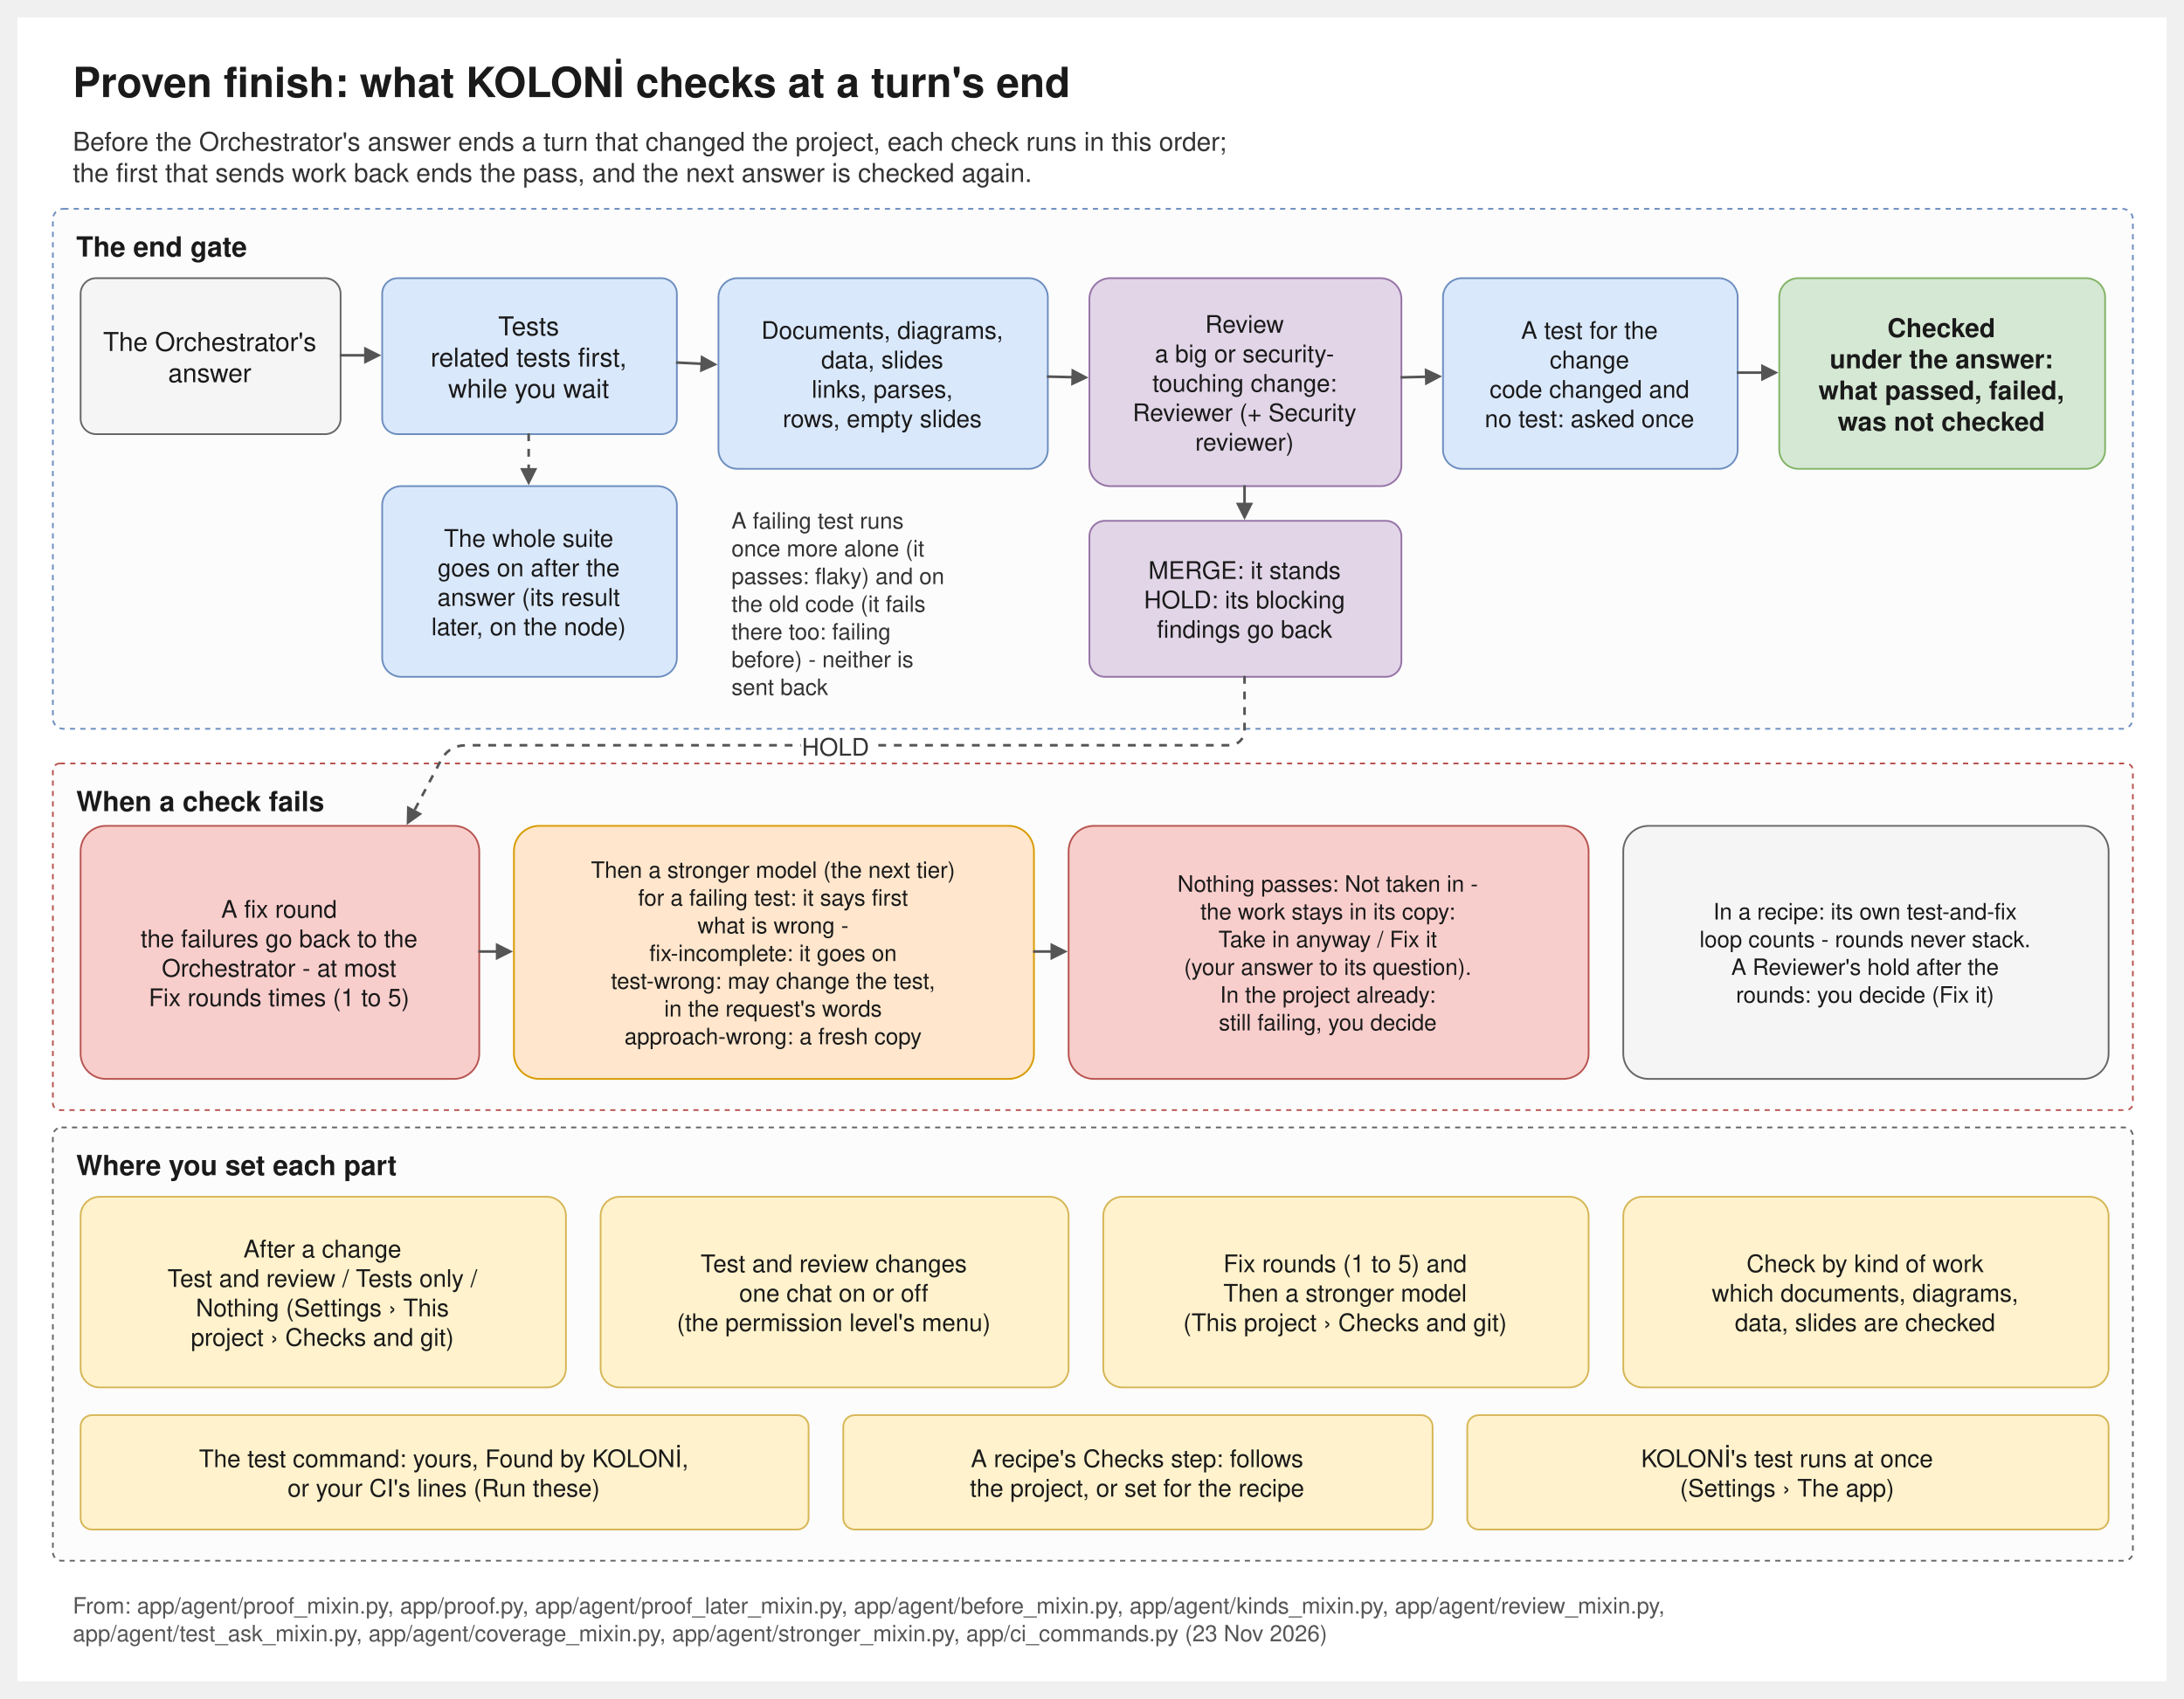
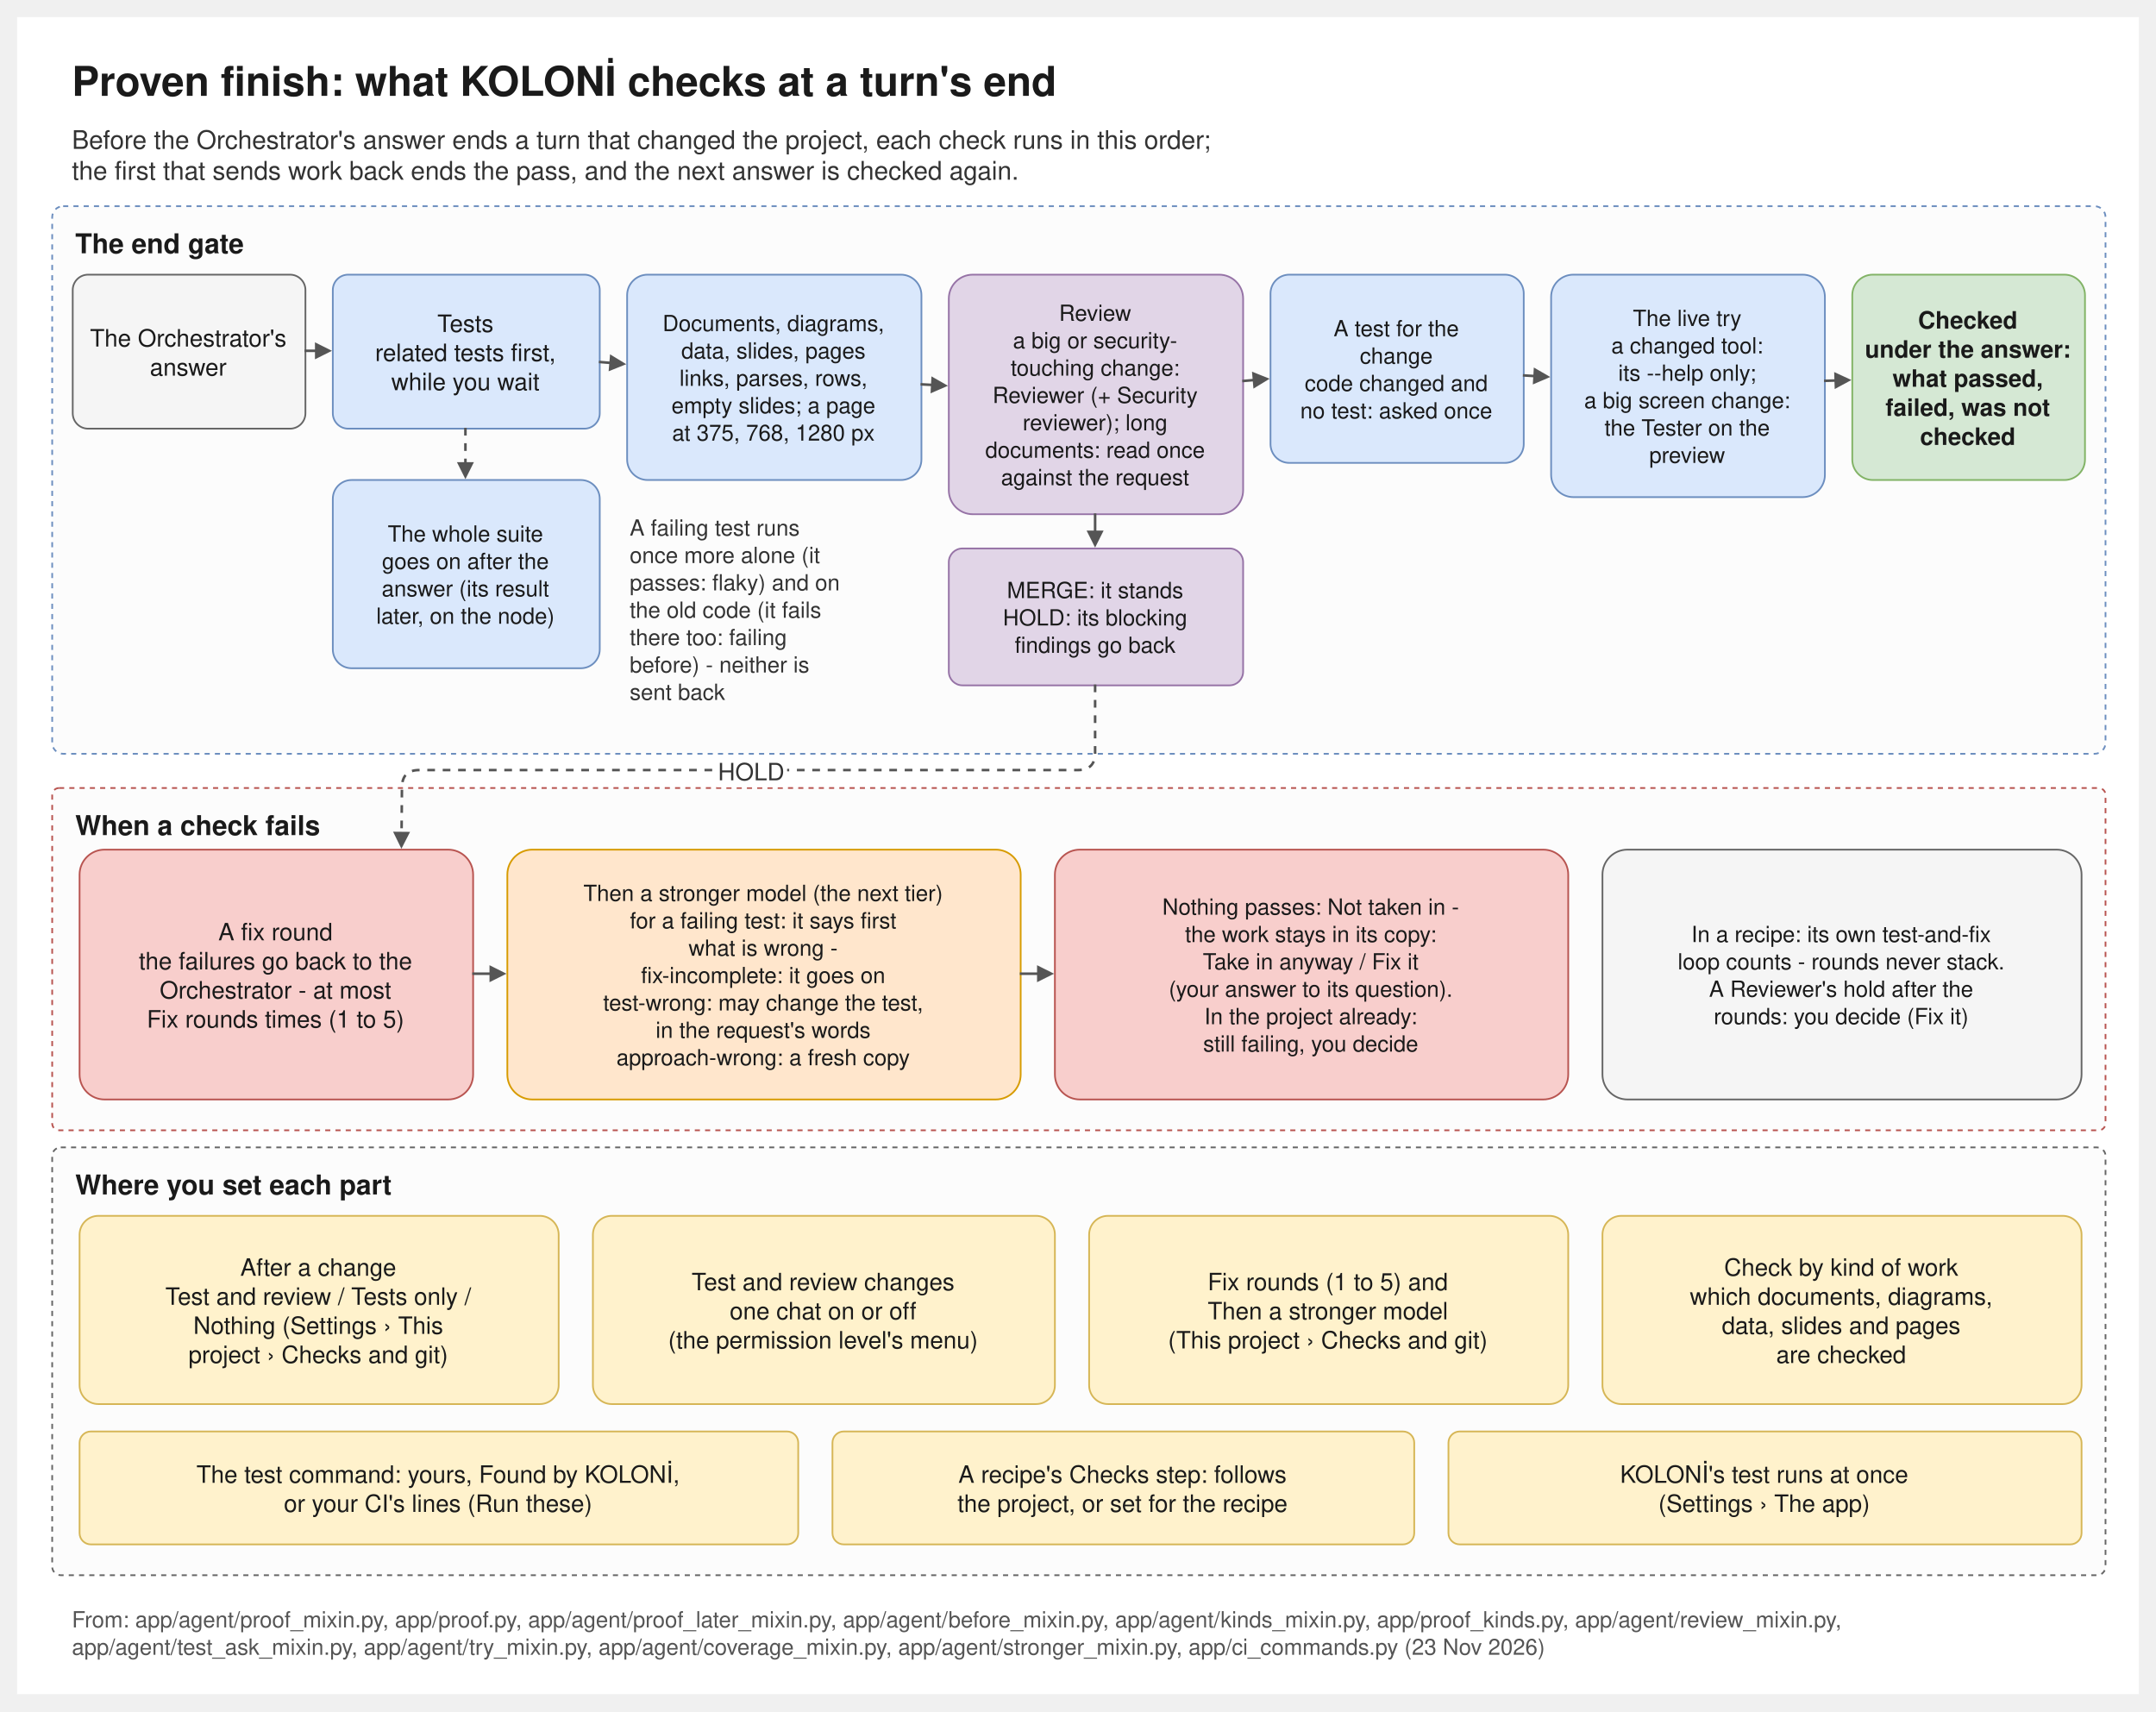
- <svg xmlns="http://www.w3.org/2000/svg" style="background: transparent; background-color: transparent;" version="1.1" width="1260px" height="980px" viewBox="0 0 1260 980">
+ <svg xmlns="http://www.w3.org/2000/svg" style="background: transparent; background-color: transparent;" version="1.1" width="1260px" height="1000px" viewBox="0 0 1260 1000">
  <defs />
  <g>
    <g data-cell-id="0">
      <g data-cell-id="1">
        <g data-cell-id="backdrop">
          <g>
-             <rect x="10" y="10" width="1240" height="960" fill="#ffffff" stroke="none" pointer-events="all" style="fill: light-dark(rgb(255, 255, 255), rgb(18, 18, 18));" />
+             <rect x="10" y="10" width="1240" height="980" fill="#ffffff" stroke="none" pointer-events="all" style="fill: light-dark(rgb(255, 255, 255), rgb(18, 18, 18));" />
          </g>
        </g>
        <g data-cell-id="title">
          <g>
            <rect x="40" y="26" width="1180" height="36" fill="none" stroke="none" pointer-events="all" />
          </g>
          <g>
            <g fill="#1a1a1a" font-family="Helvetica" font-weight="bold" text-anchor="start" font-size="24px" style="fill: light-dark(rgb(26, 26, 26), rgb(215, 215, 215));">
              <text x="42" y="56">Proven finish: what KOLONİ checks at a turn's end</text>
            </g>
          </g>
        </g>
        <g data-cell-id="lead">
          <g>
            <rect x="40" y="66" width="1180" height="44" fill="none" stroke="none" pointer-events="all" />
          </g>
          <g>
            <g fill="#333333" font-family="Helvetica" text-anchor="start" font-size="15px" style="fill: light-dark(rgb(51, 51, 51), rgb(193, 193, 193));">
              <text x="42" y="87">Before the Orchestrator's answer ends a turn that changed the project, each check runs in this order;</text>
              <text x="42" y="105">the first that sends work back ends the pass, and the next answer is checked again.</text>
            </g>
          </g>
        </g>
        <g data-cell-id="gate">
          <g transform="translate(0.5,0.5)">
-             <rect x="30" y="120" width="1200" height="300" rx="6" ry="6" fill="#fcfcfc" stroke="#6c8ebf" stroke-dasharray="3 3" pointer-events="all" style="fill: light-dark(rgb(252, 252, 252), rgb(20, 20, 20)); stroke: light-dark(rgb(108, 142, 191), rgb(92, 121, 163));" />
+             <rect x="30" y="120" width="1200" height="320" rx="6.4" ry="6.4" fill="#fcfcfc" stroke="#6c8ebf" stroke-dasharray="3 3" pointer-events="all" style="fill: light-dark(rgb(252, 252, 252), rgb(20, 20, 20)); stroke: light-dark(rgb(108, 142, 191), rgb(92, 121, 163));" />
          </g>
          <g>
            <g fill="#1a1a1a" font-family="Helvetica" font-weight="bold" text-anchor="start" font-size="16px" style="fill: light-dark(rgb(26, 26, 26), rgb(215, 215, 215));">
              <text x="44" y="148">The end gate</text>
            </g>
          </g>
        </g>
        <g data-cell-id="answer">
          <g transform="translate(0.5,0.5)">
-             <rect x="46" y="160" width="150" height="90" rx="9" ry="9" fill="#f5f5f5" stroke="#666666" pointer-events="all" style="fill: light-dark(rgb(245, 245, 245), rgb(26, 26, 26)); stroke: light-dark(rgb(102, 102, 102), rgb(149, 149, 149));" />
-           </g>
-           <g>
-             <g fill="#1a1a1a" font-family="Helvetica" text-anchor="middle" font-size="15px" style="fill: light-dark(rgb(26, 26, 26), rgb(215, 215, 215));">
-               <text x="121" y="202.5">The Orchestrator's</text>
-               <text x="121" y="220.5">answer</text>
+             <rect x="42" y="160" width="136" height="90" rx="9" ry="9" fill="#f5f5f5" stroke="#666666" pointer-events="all" style="fill: light-dark(rgb(245, 245, 245), rgb(26, 26, 26)); stroke: light-dark(rgb(102, 102, 102), rgb(149, 149, 149));" />
+           </g>
+           <g>
+             <g fill="#1a1a1a" font-family="Helvetica" text-anchor="middle" font-size="14px" style="fill: light-dark(rgb(26, 26, 26), rgb(215, 215, 215));">
+               <text x="110" y="202.5">The Orchestrator's</text>
+               <text x="110" y="219.5">answer</text>
            </g>
          </g>
        </g>
        <g data-cell-id="related">
          <g transform="translate(0.5,0.5)">
-             <rect x="220" y="160" width="170" height="90" rx="9" ry="9" fill="#dae8fc" stroke="#6c8ebf" pointer-events="all" style="fill: light-dark(rgb(218, 232, 252), rgb(29, 41, 59)); stroke: light-dark(rgb(108, 142, 191), rgb(92, 121, 163));" />
-           </g>
-           <g>
-             <g fill="#1a1a1a" font-family="Helvetica" text-anchor="middle" font-size="15px" style="fill: light-dark(rgb(26, 26, 26), rgb(215, 215, 215));">
-               <text x="305" y="193.5">Tests</text>
-               <text x="305" y="211.5">related tests first,</text>
-               <text x="305" y="229.5">while you wait</text>
+             <rect x="194" y="160" width="156" height="90" rx="9" ry="9" fill="#dae8fc" stroke="#6c8ebf" pointer-events="all" style="fill: light-dark(rgb(218, 232, 252), rgb(29, 41, 59)); stroke: light-dark(rgb(108, 142, 191), rgb(92, 121, 163));" />
+           </g>
+           <g>
+             <g fill="#1a1a1a" font-family="Helvetica" text-anchor="middle" font-size="14px" style="fill: light-dark(rgb(26, 26, 26), rgb(215, 215, 215));">
+               <text x="272" y="194">Tests</text>
+               <text x="272" y="211">related tests first,</text>
+               <text x="272" y="228">while you wait</text>
            </g>
          </g>
        </g>
        <g data-cell-id="suite">
          <g transform="translate(0.5,0.5)">
-             <rect x="220" y="280" width="170" height="110" rx="11" ry="11" fill="#dae8fc" stroke="#6c8ebf" pointer-events="all" style="fill: light-dark(rgb(218, 232, 252), rgb(29, 41, 59)); stroke: light-dark(rgb(108, 142, 191), rgb(92, 121, 163));" />
-           </g>
-           <g>
-             <g fill="#1a1a1a" font-family="Helvetica" text-anchor="middle" font-size="14px" style="fill: light-dark(rgb(26, 26, 26), rgb(215, 215, 215));">
-               <text x="305" y="315.5">The whole suite</text>
-               <text x="305" y="332.5">goes on after the</text>
-               <text x="305" y="349.5">answer (its result</text>
-               <text x="305" y="366.5">later, on the node)</text>
+             <rect x="194" y="280" width="156" height="110" rx="11" ry="11" fill="#dae8fc" stroke="#6c8ebf" pointer-events="all" style="fill: light-dark(rgb(218, 232, 252), rgb(29, 41, 59)); stroke: light-dark(rgb(108, 142, 191), rgb(92, 121, 163));" />
+           </g>
+           <g>
+             <g fill="#1a1a1a" font-family="Helvetica" text-anchor="middle" font-size="13px" style="fill: light-dark(rgb(26, 26, 26), rgb(215, 215, 215));">
+               <text x="272" y="316.5">The whole suite</text>
+               <text x="272" y="332.5">goes on after the</text>
+               <text x="272" y="348.5">answer (its result</text>
+               <text x="272" y="364.5">later, on the node)</text>
            </g>
          </g>
        </g>
        <g data-cell-id="kinds">
          <g transform="translate(0.5,0.5)">
-             <rect x="414" y="160" width="190" height="110" rx="11" ry="11" fill="#dae8fc" stroke="#6c8ebf" pointer-events="all" style="fill: light-dark(rgb(218, 232, 252), rgb(29, 41, 59)); stroke: light-dark(rgb(108, 142, 191), rgb(92, 121, 163));" />
-           </g>
-           <g>
-             <g fill="#1a1a1a" font-family="Helvetica" text-anchor="middle" font-size="14px" style="fill: light-dark(rgb(26, 26, 26), rgb(215, 215, 215));">
-               <text x="509" y="195.5">Documents, diagrams,</text>
-               <text x="509" y="212.5">data, slides</text>
-               <text x="509" y="229.5">links, parses,</text>
-               <text x="509" y="246.5">rows, empty slides</text>
+             <rect x="366" y="160" width="172" height="120" rx="12" ry="12" fill="#dae8fc" stroke="#6c8ebf" pointer-events="all" style="fill: light-dark(rgb(218, 232, 252), rgb(29, 41, 59)); stroke: light-dark(rgb(108, 142, 191), rgb(92, 121, 163));" />
+           </g>
+           <g>
+             <g fill="#1a1a1a" font-family="Helvetica" text-anchor="middle" font-size="13px" style="fill: light-dark(rgb(26, 26, 26), rgb(215, 215, 215));">
+               <text x="452" y="193.5">Documents, diagrams,</text>
+               <text x="452" y="209.5">data, slides, pages</text>
+               <text x="452" y="225.5">links, parses, rows,</text>
+               <text x="452" y="241.5">empty slides; a page</text>
+               <text x="452" y="257.5">at 375, 768, 1280 px</text>
            </g>
          </g>
        </g>
        <g data-cell-id="review">
          <g transform="translate(0.5,0.5)">
-             <rect x="628" y="160" width="180" height="120" rx="12" ry="12" fill="#e1d5e7" stroke="#9673a6" pointer-events="all" style="fill: light-dark(rgb(225, 213, 231), rgb(57, 47, 63)); stroke: light-dark(rgb(150, 115, 166), rgb(149, 119, 163));" />
-           </g>
-           <g>
-             <g fill="#1a1a1a" font-family="Helvetica" text-anchor="middle" font-size="14px" style="fill: light-dark(rgb(26, 26, 26), rgb(215, 215, 215));">
-               <text x="718" y="192">Review</text>
-               <text x="718" y="209">a big or security-</text>
-               <text x="718" y="226">touching change:</text>
-               <text x="718" y="243">Reviewer (+ Security</text>
-               <text x="718" y="260">reviewer)</text>
+             <rect x="554" y="160" width="172" height="140" rx="14" ry="14" fill="#e1d5e7" stroke="#9673a6" pointer-events="all" style="fill: light-dark(rgb(225, 213, 231), rgb(57, 47, 63)); stroke: light-dark(rgb(150, 115, 166), rgb(149, 119, 163));" />
+           </g>
+           <g>
+             <g fill="#1a1a1a" font-family="Helvetica" text-anchor="middle" font-size="13px" style="fill: light-dark(rgb(26, 26, 26), rgb(215, 215, 215));">
+               <text x="640" y="187.5">Review</text>
+               <text x="640" y="203.5">a big or security-</text>
+               <text x="640" y="219.5">touching change:</text>
+               <text x="640" y="235.5">Reviewer (+ Security</text>
+               <text x="640" y="251.5">reviewer); long</text>
+               <text x="640" y="267.5">documents: read once</text>
+               <text x="640" y="283.5">against the request</text>
            </g>
          </g>
        </g>
        <g data-cell-id="verdict">
          <g transform="translate(0.5,0.5)">
-             <rect x="628" y="300" width="180" height="90" rx="9" ry="9" fill="#e1d5e7" stroke="#9673a6" pointer-events="all" style="fill: light-dark(rgb(225, 213, 231), rgb(57, 47, 63)); stroke: light-dark(rgb(150, 115, 166), rgb(149, 119, 163));" />
-           </g>
-           <g>
-             <g fill="#1a1a1a" font-family="Helvetica" text-anchor="middle" font-size="14px" style="fill: light-dark(rgb(26, 26, 26), rgb(215, 215, 215));">
-               <text x="718" y="334">MERGE: it stands</text>
-               <text x="718" y="351">HOLD: its blocking</text>
-               <text x="718" y="368">findings go back</text>
+             <rect x="554" y="320" width="172" height="80" rx="8" ry="8" fill="#e1d5e7" stroke="#9673a6" pointer-events="all" style="fill: light-dark(rgb(225, 213, 231), rgb(57, 47, 63)); stroke: light-dark(rgb(150, 115, 166), rgb(149, 119, 163));" />
+           </g>
+           <g>
+             <g fill="#1a1a1a" font-family="Helvetica" text-anchor="middle" font-size="13px" style="fill: light-dark(rgb(26, 26, 26), rgb(215, 215, 215));">
+               <text x="640" y="349.5">MERGE: it stands</text>
+               <text x="640" y="365.5">HOLD: its blocking</text>
+               <text x="640" y="381.5">findings go back</text>
            </g>
          </g>
        </g>
        <g data-cell-id="ask">
          <g transform="translate(0.5,0.5)">
-             <rect x="832" y="160" width="170" height="110" rx="11" ry="11" fill="#dae8fc" stroke="#6c8ebf" pointer-events="all" style="fill: light-dark(rgb(218, 232, 252), rgb(29, 41, 59)); stroke: light-dark(rgb(108, 142, 191), rgb(92, 121, 163));" />
-           </g>
-           <g>
-             <g fill="#1a1a1a" font-family="Helvetica" text-anchor="middle" font-size="14px" style="fill: light-dark(rgb(26, 26, 26), rgb(215, 215, 215));">
-               <text x="917" y="195.5">A test for the</text>
-               <text x="917" y="212.5">change</text>
-               <text x="917" y="229.5">code changed and</text>
-               <text x="917" y="246.5">no test: asked once</text>
+             <rect x="742" y="160" width="148" height="110" rx="11" ry="11" fill="#dae8fc" stroke="#6c8ebf" pointer-events="all" style="fill: light-dark(rgb(218, 232, 252), rgb(29, 41, 59)); stroke: light-dark(rgb(108, 142, 191), rgb(92, 121, 163));" />
+           </g>
+           <g>
+             <g fill="#1a1a1a" font-family="Helvetica" text-anchor="middle" font-size="13px" style="fill: light-dark(rgb(26, 26, 26), rgb(215, 215, 215));">
+               <text x="816" y="196.5">A test for the</text>
+               <text x="816" y="212.5">change</text>
+               <text x="816" y="228.5">code changed and</text>
+               <text x="816" y="244.5">no test: asked once</text>
+             </g>
+           </g>
+         </g>
+         <g data-cell-id="try">
+           <g transform="translate(0.5,0.5)">
+             <rect x="906" y="160" width="160" height="130" rx="13" ry="13" fill="#dae8fc" stroke="#6c8ebf" pointer-events="all" style="fill: light-dark(rgb(218, 232, 252), rgb(29, 41, 59)); stroke: light-dark(rgb(108, 142, 191), rgb(92, 121, 163));" />
+           </g>
+           <g>
+             <g fill="#1a1a1a" font-family="Helvetica" text-anchor="middle" font-size="13px" style="fill: light-dark(rgb(26, 26, 26), rgb(215, 215, 215));">
+               <text x="986" y="190.5">The live try</text>
+               <text x="986" y="206.5">a changed tool:</text>
+               <text x="986" y="222.5">its --help only;</text>
+               <text x="986" y="238.5">a big screen change:</text>
+               <text x="986" y="254.5">the Tester on the</text>
+               <text x="986" y="270.5">preview</text>
            </g>
          </g>
        </g>
        <g data-cell-id="checked">
          <g transform="translate(0.5,0.5)">
-             <rect x="1026" y="160" width="188" height="110" rx="11" ry="11" fill="#d5e8d4" stroke="#82b366" pointer-events="all" style="fill: light-dark(rgb(213, 232, 212), rgb(31, 47, 30)); stroke: light-dark(rgb(130, 179, 102), rgb(68, 110, 44));" />
-           </g>
-           <g>
-             <g fill="#1a1a1a" font-family="Helvetica" font-weight="bold" text-anchor="middle" font-size="15px" style="fill: light-dark(rgb(26, 26, 26), rgb(215, 215, 215));">
-               <text x="1120" y="194.5">Checked</text>
-               <text x="1120" y="212.5">under the answer:</text>
-               <text x="1120" y="230.5">what passed, failed,</text>
-               <text x="1120" y="248.5">was not checked</text>
+             <rect x="1082" y="160" width="136" height="120" rx="12" ry="12" fill="#d5e8d4" stroke="#82b366" pointer-events="all" style="fill: light-dark(rgb(213, 232, 212), rgb(31, 47, 30)); stroke: light-dark(rgb(130, 179, 102), rgb(68, 110, 44));" />
+           </g>
+           <g>
+             <g fill="#1a1a1a" font-family="Helvetica" font-weight="bold" text-anchor="middle" font-size="14px" style="fill: light-dark(rgb(26, 26, 26), rgb(215, 215, 215));">
+               <text x="1150" y="192">Checked</text>
+               <text x="1150" y="209">under the answer:</text>
+               <text x="1150" y="226">what passed,</text>
+               <text x="1150" y="243">failed, was not</text>
+               <text x="1150" y="260">checked</text>
            </g>
          </g>
        </g>
        <g data-cell-id="e1">
          <g>
-             <path d="M 196 205 L 210.82 205" fill="none" stroke="#555555" stroke-width="1.5" stroke-miterlimit="10" pointer-events="stroke" style="stroke: light-dark(rgb(85, 85, 85), rgb(164, 164, 164));" />
-             <path d="M 218.32 205 L 210.82 208.75 L 210.82 201.25 Z" fill="#555555" stroke="#555555" stroke-width="1.5" stroke-miterlimit="10" pointer-events="all" style="fill: light-dark(rgb(85, 85, 85), rgb(164, 164, 164)); stroke: light-dark(rgb(85, 85, 85), rgb(164, 164, 164));" />
+             <path d="M 178 205 L 184.82 205" fill="none" stroke="#555555" stroke-width="1.5" stroke-miterlimit="10" pointer-events="stroke" style="stroke: light-dark(rgb(85, 85, 85), rgb(164, 164, 164));" />
+             <path d="M 192.32 205 L 184.82 208.75 L 184.82 201.25 Z" fill="#555555" stroke="#555555" stroke-width="1.5" stroke-miterlimit="10" pointer-events="all" style="fill: light-dark(rgb(85, 85, 85), rgb(164, 164, 164)); stroke: light-dark(rgb(85, 85, 85), rgb(164, 164, 164));" />
          </g>
        </g>
        <g data-cell-id="e2">
          <g>
-             <path d="M 305 250 L 305 270.82" fill="none" stroke="#555555" stroke-width="1.5" stroke-miterlimit="10" stroke-dasharray="4.5 4.5" pointer-events="stroke" style="stroke: light-dark(rgb(85, 85, 85), rgb(164, 164, 164));" />
-             <path d="M 305 278.32 L 301.25 270.82 L 308.75 270.82 Z" fill="#555555" stroke="#555555" stroke-width="1.5" stroke-miterlimit="10" pointer-events="all" style="fill: light-dark(rgb(85, 85, 85), rgb(164, 164, 164)); stroke: light-dark(rgb(85, 85, 85), rgb(164, 164, 164));" />
+             <path d="M 272 250 L 272 270.82" fill="none" stroke="#555555" stroke-width="1.5" stroke-miterlimit="10" stroke-dasharray="4.5 4.5" pointer-events="stroke" style="stroke: light-dark(rgb(85, 85, 85), rgb(164, 164, 164));" />
+             <path d="M 272 278.32 L 268.25 270.82 L 275.75 270.82 Z" fill="#555555" stroke="#555555" stroke-width="1.5" stroke-miterlimit="10" pointer-events="all" style="fill: light-dark(rgb(85, 85, 85), rgb(164, 164, 164)); stroke: light-dark(rgb(85, 85, 85), rgb(164, 164, 164));" />
          </g>
        </g>
        <g data-cell-id="e3">
          <g>
-             <path d="M 390 209.17 L 404.83 209.89" fill="none" stroke="#555555" stroke-width="1.5" stroke-miterlimit="10" pointer-events="stroke" style="stroke: light-dark(rgb(85, 85, 85), rgb(164, 164, 164));" />
-             <path d="M 412.33 210.26 L 404.65 213.64 L 405.02 206.15 Z" fill="#555555" stroke="#555555" stroke-width="1.5" stroke-miterlimit="10" pointer-events="all" style="fill: light-dark(rgb(85, 85, 85), rgb(164, 164, 164)); stroke: light-dark(rgb(85, 85, 85), rgb(164, 164, 164));" />
+             <path d="M 350 211.5 L 356.85 212.07" fill="none" stroke="#555555" stroke-width="1.5" stroke-miterlimit="10" pointer-events="stroke" style="stroke: light-dark(rgb(85, 85, 85), rgb(164, 164, 164));" />
+             <path d="M 364.33 212.69 L 356.54 215.81 L 357.17 208.33 Z" fill="#555555" stroke="#555555" stroke-width="1.5" stroke-miterlimit="10" pointer-events="all" style="fill: light-dark(rgb(85, 85, 85), rgb(164, 164, 164)); stroke: light-dark(rgb(85, 85, 85), rgb(164, 164, 164));" />
          </g>
        </g>
        <g data-cell-id="e4">
          <g>
-             <path d="M 604 217.27 L 618.83 217.63" fill="none" stroke="#555555" stroke-width="1.5" stroke-miterlimit="10" pointer-events="stroke" style="stroke: light-dark(rgb(85, 85, 85), rgb(164, 164, 164));" />
-             <path d="M 626.32 217.81 L 618.74 221.38 L 618.92 213.88 Z" fill="#555555" stroke="#555555" stroke-width="1.5" stroke-miterlimit="10" pointer-events="all" style="fill: light-dark(rgb(85, 85, 85), rgb(164, 164, 164)); stroke: light-dark(rgb(85, 85, 85), rgb(164, 164, 164));" />
+             <path d="M 538 224.57 L 544.84 224.94" fill="none" stroke="#555555" stroke-width="1.5" stroke-miterlimit="10" pointer-events="stroke" style="stroke: light-dark(rgb(85, 85, 85), rgb(164, 164, 164));" />
+             <path d="M 552.33 225.34 L 544.64 228.68 L 545.04 221.19 Z" fill="#555555" stroke="#555555" stroke-width="1.5" stroke-miterlimit="10" pointer-events="all" style="fill: light-dark(rgb(85, 85, 85), rgb(164, 164, 164)); stroke: light-dark(rgb(85, 85, 85), rgb(164, 164, 164));" />
          </g>
        </g>
        <g data-cell-id="e5">
          <g>
-             <path d="M 718 280 L 718 290.82" fill="none" stroke="#555555" stroke-width="1.5" stroke-miterlimit="10" pointer-events="stroke" style="stroke: light-dark(rgb(85, 85, 85), rgb(164, 164, 164));" />
-             <path d="M 718 298.32 L 714.25 290.82 L 721.75 290.82 Z" fill="#555555" stroke="#555555" stroke-width="1.5" stroke-miterlimit="10" pointer-events="all" style="fill: light-dark(rgb(85, 85, 85), rgb(164, 164, 164)); stroke: light-dark(rgb(85, 85, 85), rgb(164, 164, 164));" />
+             <path d="M 640 300 L 640 310.82" fill="none" stroke="#555555" stroke-width="1.5" stroke-miterlimit="10" pointer-events="stroke" style="stroke: light-dark(rgb(85, 85, 85), rgb(164, 164, 164));" />
+             <path d="M 640 318.32 L 636.25 310.82 L 643.75 310.82 Z" fill="#555555" stroke="#555555" stroke-width="1.5" stroke-miterlimit="10" pointer-events="all" style="fill: light-dark(rgb(85, 85, 85), rgb(164, 164, 164)); stroke: light-dark(rgb(85, 85, 85), rgb(164, 164, 164));" />
          </g>
        </g>
        <g data-cell-id="e6">
          <g>
-             <path d="M 808 217.74 L 822.83 217.37" fill="none" stroke="#555555" stroke-width="1.5" stroke-miterlimit="10" pointer-events="stroke" style="stroke: light-dark(rgb(85, 85, 85), rgb(164, 164, 164));" />
-             <path d="M 830.32 217.18 L 822.92 221.11 L 822.73 213.62 Z" fill="#555555" stroke="#555555" stroke-width="1.5" stroke-miterlimit="10" pointer-events="all" style="fill: light-dark(rgb(85, 85, 85), rgb(164, 164, 164)); stroke: light-dark(rgb(85, 85, 85), rgb(164, 164, 164));" />
+             <path d="M 726 222.67 L 732.86 222.09" fill="none" stroke="#555555" stroke-width="1.5" stroke-miterlimit="10" pointer-events="stroke" style="stroke: light-dark(rgb(85, 85, 85), rgb(164, 164, 164));" />
+             <path d="M 740.33 221.45 L 733.17 225.82 L 732.54 218.35 Z" fill="#555555" stroke="#555555" stroke-width="1.5" stroke-miterlimit="10" pointer-events="all" style="fill: light-dark(rgb(85, 85, 85), rgb(164, 164, 164)); stroke: light-dark(rgb(85, 85, 85), rgb(164, 164, 164));" />
          </g>
        </g>
        <g data-cell-id="e7">
          <g>
-             <path d="M 1002 215 L 1016.82 215" fill="none" stroke="#555555" stroke-width="1.5" stroke-miterlimit="10" pointer-events="stroke" style="stroke: light-dark(rgb(85, 85, 85), rgb(164, 164, 164));" />
-             <path d="M 1024.32 215 L 1016.82 218.75 L 1016.82 211.25 Z" fill="#555555" stroke="#555555" stroke-width="1.5" stroke-miterlimit="10" pointer-events="all" style="fill: light-dark(rgb(85, 85, 85), rgb(164, 164, 164)); stroke: light-dark(rgb(85, 85, 85), rgb(164, 164, 164));" />
+             <path d="M 890 219.35 L 896.84 219.76" fill="none" stroke="#555555" stroke-width="1.5" stroke-miterlimit="10" pointer-events="stroke" style="stroke: light-dark(rgb(85, 85, 85), rgb(164, 164, 164));" />
+             <path d="M 904.33 220.2 L 896.62 223.5 L 897.06 216.01 Z" fill="#555555" stroke="#555555" stroke-width="1.5" stroke-miterlimit="10" pointer-events="all" style="fill: light-dark(rgb(85, 85, 85), rgb(164, 164, 164)); stroke: light-dark(rgb(85, 85, 85), rgb(164, 164, 164));" />
+           </g>
+         </g>
+         <g data-cell-id="e7b">
+           <g>
+             <path d="M 1066 222.56 L 1072.83 222.35" fill="none" stroke="#555555" stroke-width="1.5" stroke-miterlimit="10" pointer-events="stroke" style="stroke: light-dark(rgb(85, 85, 85), rgb(164, 164, 164));" />
+             <path d="M 1080.32 222.12 L 1072.94 226.1 L 1072.71 218.6 Z" fill="#555555" stroke="#555555" stroke-width="1.5" stroke-miterlimit="10" pointer-events="all" style="fill: light-dark(rgb(85, 85, 85), rgb(164, 164, 164)); stroke: light-dark(rgb(85, 85, 85), rgb(164, 164, 164));" />
          </g>
        </g>
        <g data-cell-id="before">
          <g>
-             <rect x="420" y="286" width="190" height="126" fill="none" stroke="none" pointer-events="all" />
+             <rect x="366" y="294" width="176" height="126" fill="none" stroke="none" pointer-events="all" />
          </g>
          <g>
            <g fill="#333333" font-family="Helvetica" text-anchor="start" font-size="13px" style="fill: light-dark(rgb(51, 51, 51), rgb(193, 193, 193));">
-               <text x="422" y="305">A failing test runs</text>
-               <text x="422" y="321">once more alone (it</text>
-               <text x="422" y="337">passes: flaky) and on</text>
-               <text x="422" y="353">the old code (it fails</text>
-               <text x="422" y="369">there too: failing</text>
-               <text x="422" y="385">before) - neither is</text>
-               <text x="422" y="401">sent back</text>
+               <text x="368" y="313">A failing test runs</text>
+               <text x="368" y="329">once more alone (it</text>
+               <text x="368" y="345">passes: flaky) and on</text>
+               <text x="368" y="361">the old code (it fails</text>
+               <text x="368" y="377">there too: failing</text>
+               <text x="368" y="393">before) - neither is</text>
+               <text x="368" y="409">sent back</text>
            </g>
          </g>
        </g>
        <g data-cell-id="fail">
          <g transform="translate(0.5,0.5)">
-             <rect x="30" y="440" width="1200" height="200" rx="4" ry="4" fill="#fcfcfc" stroke="#b85450" stroke-dasharray="3 3" pointer-events="all" style="fill: light-dark(rgb(252, 252, 252), rgb(20, 20, 20)); stroke: light-dark(rgb(184, 84, 80), rgb(215, 129, 126));" />
+             <rect x="30" y="460" width="1200" height="200" rx="4" ry="4" fill="#fcfcfc" stroke="#b85450" stroke-dasharray="3 3" pointer-events="all" style="fill: light-dark(rgb(252, 252, 252), rgb(20, 20, 20)); stroke: light-dark(rgb(184, 84, 80), rgb(215, 129, 126));" />
          </g>
          <g>
            <g fill="#1a1a1a" font-family="Helvetica" font-weight="bold" text-anchor="start" font-size="16px" style="fill: light-dark(rgb(26, 26, 26), rgb(215, 215, 215));">
-               <text x="44" y="468">When a check fails</text>
+               <text x="44" y="488">When a check fails</text>
            </g>
          </g>
        </g>
        <g data-cell-id="round">
          <g transform="translate(0.5,0.5)">
-             <rect x="46" y="476" width="230" height="146" rx="14.6" ry="14.6" fill="#f8cecc" stroke="#b85450" pointer-events="all" style="fill: light-dark(rgb(248, 206, 204), rgb(81, 45, 43)); stroke: light-dark(rgb(184, 84, 80), rgb(215, 129, 126));" />
-           </g>
-           <g>
-             <g fill="#1a1a1a" font-family="Helvetica" text-anchor="middle" font-size="14px" style="fill: light-dark(rgb(26, 26, 26), rgb(215, 215, 215));">
-               <text x="161" y="529.5">A fix round</text>
-               <text x="161" y="546.5">the failures go back to the</text>
-               <text x="161" y="563.5">Orchestrator - at most</text>
-               <text x="161" y="580.5">Fix rounds times (1 to 5)</text>
+             <rect x="46" y="496" width="230" height="146" rx="14.6" ry="14.6" fill="#f8cecc" stroke="#b85450" pointer-events="all" style="fill: light-dark(rgb(248, 206, 204), rgb(81, 45, 43)); stroke: light-dark(rgb(184, 84, 80), rgb(215, 129, 126));" />
+           </g>
+           <g>
+             <g fill="#1a1a1a" font-family="Helvetica" text-anchor="middle" font-size="14px" style="fill: light-dark(rgb(26, 26, 26), rgb(215, 215, 215));">
+               <text x="161" y="549.5">A fix round</text>
+               <text x="161" y="566.5">the failures go back to the</text>
+               <text x="161" y="583.5">Orchestrator - at most</text>
+               <text x="161" y="600.5">Fix rounds times (1 to 5)</text>
            </g>
          </g>
        </g>
        <g data-cell-id="strong">
          <g transform="translate(0.5,0.5)">
-             <rect x="296" y="476" width="300" height="146" rx="14.6" ry="14.6" fill="#ffe6cc" stroke="#d79b00" pointer-events="all" style="fill: light-dark(rgb(255, 230, 204), rgb(54, 33, 10)); stroke: light-dark(rgb(215, 155, 0), rgb(153, 101, 0));" />
-           </g>
-           <g>
-             <g fill="#1a1a1a" font-family="Helvetica" text-anchor="middle" font-size="13px" style="fill: light-dark(rgb(26, 26, 26), rgb(215, 215, 215));">
-               <text x="446" y="506.5">Then a stronger model (the next tier)</text>
-               <text x="446" y="522.5">for a failing test: it says first</text>
-               <text x="446" y="538.5">what is wrong -</text>
-               <text x="446" y="554.5">fix-incomplete: it goes on</text>
-               <text x="446" y="570.5">test-wrong: may change the test,</text>
-               <text x="446" y="586.5">in the request's words</text>
-               <text x="446" y="602.5">approach-wrong: a fresh copy</text>
+             <rect x="296" y="496" width="300" height="146" rx="14.6" ry="14.6" fill="#ffe6cc" stroke="#d79b00" pointer-events="all" style="fill: light-dark(rgb(255, 230, 204), rgb(54, 33, 10)); stroke: light-dark(rgb(215, 155, 0), rgb(153, 101, 0));" />
+           </g>
+           <g>
+             <g fill="#1a1a1a" font-family="Helvetica" text-anchor="middle" font-size="13px" style="fill: light-dark(rgb(26, 26, 26), rgb(215, 215, 215));">
+               <text x="446" y="526.5">Then a stronger model (the next tier)</text>
+               <text x="446" y="542.5">for a failing test: it says first</text>
+               <text x="446" y="558.5">what is wrong -</text>
+               <text x="446" y="574.5">fix-incomplete: it goes on</text>
+               <text x="446" y="590.5">test-wrong: may change the test,</text>
+               <text x="446" y="606.5">in the request's words</text>
+               <text x="446" y="622.5">approach-wrong: a fresh copy</text>
            </g>
          </g>
        </g>
        <g data-cell-id="still">
          <g transform="translate(0.5,0.5)">
-             <rect x="616" y="476" width="300" height="146" rx="14.6" ry="14.6" fill="#f8cecc" stroke="#b85450" pointer-events="all" style="fill: light-dark(rgb(248, 206, 204), rgb(81, 45, 43)); stroke: light-dark(rgb(184, 84, 80), rgb(215, 129, 126));" />
-           </g>
-           <g>
-             <g fill="#1a1a1a" font-family="Helvetica" text-anchor="middle" font-size="13px" style="fill: light-dark(rgb(26, 26, 26), rgb(215, 215, 215));">
-               <text x="766" y="514.5">Nothing passes: Not taken in -</text>
-               <text x="766" y="530.5">the work stays in its copy:</text>
-               <text x="766" y="546.5">Take in anyway / Fix it</text>
-               <text x="766" y="562.5">(your answer to its question).</text>
-               <text x="766" y="578.5">In the project already:</text>
-               <text x="766" y="594.5">still failing, you decide</text>
+             <rect x="616" y="496" width="300" height="146" rx="14.6" ry="14.6" fill="#f8cecc" stroke="#b85450" pointer-events="all" style="fill: light-dark(rgb(248, 206, 204), rgb(81, 45, 43)); stroke: light-dark(rgb(184, 84, 80), rgb(215, 129, 126));" />
+           </g>
+           <g>
+             <g fill="#1a1a1a" font-family="Helvetica" text-anchor="middle" font-size="13px" style="fill: light-dark(rgb(26, 26, 26), rgb(215, 215, 215));">
+               <text x="766" y="534.5">Nothing passes: Not taken in -</text>
+               <text x="766" y="550.5">the work stays in its copy:</text>
+               <text x="766" y="566.5">Take in anyway / Fix it</text>
+               <text x="766" y="582.5">(your answer to its question).</text>
+               <text x="766" y="598.5">In the project already:</text>
+               <text x="766" y="614.5">still failing, you decide</text>
            </g>
          </g>
        </g>
        <g data-cell-id="recipe">
          <g transform="translate(0.5,0.5)">
-             <rect x="936" y="476" width="280" height="146" rx="14.6" ry="14.6" fill="#f5f5f5" stroke="#666666" pointer-events="all" style="fill: light-dark(rgb(245, 245, 245), rgb(26, 26, 26)); stroke: light-dark(rgb(102, 102, 102), rgb(149, 149, 149));" />
-           </g>
-           <g>
-             <g fill="#1a1a1a" font-family="Helvetica" text-anchor="middle" font-size="13px" style="fill: light-dark(rgb(26, 26, 26), rgb(215, 215, 215));">
-               <text x="1076" y="530.5">In a recipe: its own test-and-fix</text>
-               <text x="1076" y="546.5">loop counts - rounds never stack.</text>
-               <text x="1076" y="562.5">A Reviewer's hold after the</text>
-               <text x="1076" y="578.5">rounds: you decide (Fix it)</text>
+             <rect x="936" y="496" width="280" height="146" rx="14.6" ry="14.6" fill="#f5f5f5" stroke="#666666" pointer-events="all" style="fill: light-dark(rgb(245, 245, 245), rgb(26, 26, 26)); stroke: light-dark(rgb(102, 102, 102), rgb(149, 149, 149));" />
+           </g>
+           <g>
+             <g fill="#1a1a1a" font-family="Helvetica" text-anchor="middle" font-size="13px" style="fill: light-dark(rgb(26, 26, 26), rgb(215, 215, 215));">
+               <text x="1076" y="550.5">In a recipe: its own test-and-fix</text>
+               <text x="1076" y="566.5">loop counts - rounds never stack.</text>
+               <text x="1076" y="582.5">A Reviewer's hold after the</text>
+               <text x="1076" y="598.5">rounds: you decide (Fix it)</text>
            </g>
          </g>
        </g>
        <g data-cell-id="e8">
          <g>
-             <path d="M 276 549 L 286.82 549" fill="none" stroke="#555555" stroke-width="1.5" stroke-miterlimit="10" pointer-events="stroke" style="stroke: light-dark(rgb(85, 85, 85), rgb(164, 164, 164));" />
-             <path d="M 294.32 549 L 286.82 552.75 L 286.82 545.25 Z" fill="#555555" stroke="#555555" stroke-width="1.5" stroke-miterlimit="10" pointer-events="all" style="fill: light-dark(rgb(85, 85, 85), rgb(164, 164, 164)); stroke: light-dark(rgb(85, 85, 85), rgb(164, 164, 164));" />
+             <path d="M 276 569 L 286.82 569" fill="none" stroke="#555555" stroke-width="1.5" stroke-miterlimit="10" pointer-events="stroke" style="stroke: light-dark(rgb(85, 85, 85), rgb(164, 164, 164));" />
+             <path d="M 294.32 569 L 286.82 572.75 L 286.82 565.25 Z" fill="#555555" stroke="#555555" stroke-width="1.5" stroke-miterlimit="10" pointer-events="all" style="fill: light-dark(rgb(85, 85, 85), rgb(164, 164, 164)); stroke: light-dark(rgb(85, 85, 85), rgb(164, 164, 164));" />
          </g>
        </g>
        <g data-cell-id="e9">
          <g>
-             <path d="M 596 549 L 606.82 549" fill="none" stroke="#555555" stroke-width="1.5" stroke-miterlimit="10" pointer-events="stroke" style="stroke: light-dark(rgb(85, 85, 85), rgb(164, 164, 164));" />
-             <path d="M 614.32 549 L 606.82 552.75 L 606.82 545.25 Z" fill="#555555" stroke="#555555" stroke-width="1.5" stroke-miterlimit="10" pointer-events="all" style="fill: light-dark(rgb(85, 85, 85), rgb(164, 164, 164)); stroke: light-dark(rgb(85, 85, 85), rgb(164, 164, 164));" />
+             <path d="M 596 569 L 606.82 569" fill="none" stroke="#555555" stroke-width="1.5" stroke-miterlimit="10" pointer-events="stroke" style="stroke: light-dark(rgb(85, 85, 85), rgb(164, 164, 164));" />
+             <path d="M 614.32 569 L 606.82 572.75 L 606.82 565.25 Z" fill="#555555" stroke="#555555" stroke-width="1.5" stroke-miterlimit="10" pointer-events="all" style="fill: light-dark(rgb(85, 85, 85), rgb(164, 164, 164)); stroke: light-dark(rgb(85, 85, 85), rgb(164, 164, 164));" />
          </g>
        </g>
        <g data-cell-id="e10">
          <g>
-             <path d="M 718 390 L 718 420 Q 718 430 708 430 L 269 430 Q 259 430 254.31 438.83 L 238.9 467.89" fill="none" stroke="#555555" stroke-width="1.5" stroke-miterlimit="10" stroke-dasharray="4.5 4.5" pointer-events="stroke" style="stroke: light-dark(rgb(85, 85, 85), rgb(164, 164, 164));" />
-             <path d="M 235.39 474.52 L 235.59 466.14 L 242.21 469.65 Z" fill="#555555" stroke="#555555" stroke-width="1.5" stroke-miterlimit="10" pointer-events="all" style="fill: light-dark(rgb(85, 85, 85), rgb(164, 164, 164)); stroke: light-dark(rgb(85, 85, 85), rgb(164, 164, 164));" />
+             <path d="M 640 400 L 640 440 Q 640 450 630 450 L 245 450 Q 235 450 234.91 460 L 234.68 486.82" fill="none" stroke="#555555" stroke-width="1.5" stroke-miterlimit="10" stroke-dasharray="4.5 4.5" pointer-events="stroke" style="stroke: light-dark(rgb(85, 85, 85), rgb(164, 164, 164));" />
+             <path d="M 234.61 494.32 L 230.93 486.79 L 238.43 486.86 Z" fill="#555555" stroke="#555555" stroke-width="1.5" stroke-miterlimit="10" pointer-events="all" style="fill: light-dark(rgb(85, 85, 85), rgb(164, 164, 164)); stroke: light-dark(rgb(85, 85, 85), rgb(164, 164, 164));" />
          </g>
          <g>
            <g fill="#333333" font-family="Helvetica" text-anchor="middle" font-size="14px" style="fill: light-dark(rgb(51, 51, 51), rgb(193, 193, 193));">
-               <rect fill="#ffffff" stroke="none" x="462" y="422" width="41" height="18" stroke-width="0" style="fill: light-dark(rgb(255, 255, 255), rgb(18, 18, 18));" />
-               <text x="482" y="436">HOLD</text>
+               <rect fill="#ffffff" stroke="none" x="419" y="442" width="41" height="18" stroke-width="0" style="fill: light-dark(rgb(255, 255, 255), rgb(18, 18, 18));" />
+               <text x="439" y="456">HOLD</text>
            </g>
          </g>
        </g>
        <g data-cell-id="settings">
          <g transform="translate(0.5,0.5)">
-             <rect x="30" y="650" width="1200" height="250" rx="5" ry="5" fill="#fcfcfc" stroke="#666666" stroke-dasharray="3 3" pointer-events="all" style="fill: light-dark(rgb(252, 252, 252), rgb(20, 20, 20)); stroke: light-dark(rgb(102, 102, 102), rgb(149, 149, 149));" />
+             <rect x="30" y="670" width="1200" height="250" rx="5" ry="5" fill="#fcfcfc" stroke="#666666" stroke-dasharray="3 3" pointer-events="all" style="fill: light-dark(rgb(252, 252, 252), rgb(20, 20, 20)); stroke: light-dark(rgb(102, 102, 102), rgb(149, 149, 149));" />
          </g>
          <g>
            <g fill="#1a1a1a" font-family="Helvetica" font-weight="bold" text-anchor="start" font-size="16px" style="fill: light-dark(rgb(26, 26, 26), rgb(215, 215, 215));">
-               <text x="44" y="678">Where you set each part</text>
+               <text x="44" y="698">Where you set each part</text>
            </g>
          </g>
        </g>
        <g data-cell-id="s1">
          <g transform="translate(0.5,0.5)">
-             <rect x="46" y="690" width="280" height="110" rx="11" ry="11" fill="#fff2cc" stroke="#d6b656" pointer-events="all" style="fill: light-dark(rgb(255, 242, 204), rgb(40, 29, 0)); stroke: light-dark(rgb(214, 182, 86), rgb(109, 81, 0));" />
-           </g>
-           <g>
-             <g fill="#1a1a1a" font-family="Helvetica" text-anchor="middle" font-size="14px" style="fill: light-dark(rgb(26, 26, 26), rgb(215, 215, 215));">
-               <text x="186" y="725.5">After a change</text>
-               <text x="186" y="742.5">Test and review / Tests only /</text>
-               <text x="186" y="759.5">Nothing (Settings › This</text>
-               <text x="186" y="776.5">project › Checks and git)</text>
+             <rect x="46" y="710" width="280" height="110" rx="11" ry="11" fill="#fff2cc" stroke="#d6b656" pointer-events="all" style="fill: light-dark(rgb(255, 242, 204), rgb(40, 29, 0)); stroke: light-dark(rgb(214, 182, 86), rgb(109, 81, 0));" />
+           </g>
+           <g>
+             <g fill="#1a1a1a" font-family="Helvetica" text-anchor="middle" font-size="14px" style="fill: light-dark(rgb(26, 26, 26), rgb(215, 215, 215));">
+               <text x="186" y="745.5">After a change</text>
+               <text x="186" y="762.5">Test and review / Tests only /</text>
+               <text x="186" y="779.5">Nothing (Settings › This</text>
+               <text x="186" y="796.5">project › Checks and git)</text>
            </g>
          </g>
        </g>
        <g data-cell-id="s2">
          <g transform="translate(0.5,0.5)">
-             <rect x="346" y="690" width="270" height="110" rx="11" ry="11" fill="#fff2cc" stroke="#d6b656" pointer-events="all" style="fill: light-dark(rgb(255, 242, 204), rgb(40, 29, 0)); stroke: light-dark(rgb(214, 182, 86), rgb(109, 81, 0));" />
-           </g>
-           <g>
-             <g fill="#1a1a1a" font-family="Helvetica" text-anchor="middle" font-size="14px" style="fill: light-dark(rgb(26, 26, 26), rgb(215, 215, 215));">
-               <text x="481" y="734">Test and review changes</text>
-               <text x="481" y="751">one chat on or off</text>
-               <text x="481" y="768">(the permission level's menu)</text>
+             <rect x="346" y="710" width="270" height="110" rx="11" ry="11" fill="#fff2cc" stroke="#d6b656" pointer-events="all" style="fill: light-dark(rgb(255, 242, 204), rgb(40, 29, 0)); stroke: light-dark(rgb(214, 182, 86), rgb(109, 81, 0));" />
+           </g>
+           <g>
+             <g fill="#1a1a1a" font-family="Helvetica" text-anchor="middle" font-size="14px" style="fill: light-dark(rgb(26, 26, 26), rgb(215, 215, 215));">
+               <text x="481" y="754">Test and review changes</text>
+               <text x="481" y="771">one chat on or off</text>
+               <text x="481" y="788">(the permission level's menu)</text>
            </g>
          </g>
        </g>
        <g data-cell-id="s3">
          <g transform="translate(0.5,0.5)">
-             <rect x="636" y="690" width="280" height="110" rx="11" ry="11" fill="#fff2cc" stroke="#d6b656" pointer-events="all" style="fill: light-dark(rgb(255, 242, 204), rgb(40, 29, 0)); stroke: light-dark(rgb(214, 182, 86), rgb(109, 81, 0));" />
-           </g>
-           <g>
-             <g fill="#1a1a1a" font-family="Helvetica" text-anchor="middle" font-size="14px" style="fill: light-dark(rgb(26, 26, 26), rgb(215, 215, 215));">
-               <text x="776" y="734">Fix rounds (1 to 5) and</text>
-               <text x="776" y="751">Then a stronger model</text>
-               <text x="776" y="768">(This project › Checks and git)</text>
+             <rect x="636" y="710" width="280" height="110" rx="11" ry="11" fill="#fff2cc" stroke="#d6b656" pointer-events="all" style="fill: light-dark(rgb(255, 242, 204), rgb(40, 29, 0)); stroke: light-dark(rgb(214, 182, 86), rgb(109, 81, 0));" />
+           </g>
+           <g>
+             <g fill="#1a1a1a" font-family="Helvetica" text-anchor="middle" font-size="14px" style="fill: light-dark(rgb(26, 26, 26), rgb(215, 215, 215));">
+               <text x="776" y="754">Fix rounds (1 to 5) and</text>
+               <text x="776" y="771">Then a stronger model</text>
+               <text x="776" y="788">(This project › Checks and git)</text>
            </g>
          </g>
        </g>
        <g data-cell-id="s4">
          <g transform="translate(0.5,0.5)">
-             <rect x="936" y="690" width="280" height="110" rx="11" ry="11" fill="#fff2cc" stroke="#d6b656" pointer-events="all" style="fill: light-dark(rgb(255, 242, 204), rgb(40, 29, 0)); stroke: light-dark(rgb(214, 182, 86), rgb(109, 81, 0));" />
-           </g>
-           <g>
-             <g fill="#1a1a1a" font-family="Helvetica" text-anchor="middle" font-size="14px" style="fill: light-dark(rgb(26, 26, 26), rgb(215, 215, 215));">
-               <text x="1076" y="734">Check by kind of work</text>
-               <text x="1076" y="751">which documents, diagrams,</text>
-               <text x="1076" y="768">data, slides are checked</text>
+             <rect x="936" y="710" width="280" height="110" rx="11" ry="11" fill="#fff2cc" stroke="#d6b656" pointer-events="all" style="fill: light-dark(rgb(255, 242, 204), rgb(40, 29, 0)); stroke: light-dark(rgb(214, 182, 86), rgb(109, 81, 0));" />
+           </g>
+           <g>
+             <g fill="#1a1a1a" font-family="Helvetica" text-anchor="middle" font-size="14px" style="fill: light-dark(rgb(26, 26, 26), rgb(215, 215, 215));">
+               <text x="1076" y="745.5">Check by kind of work</text>
+               <text x="1076" y="762.5">which documents, diagrams,</text>
+               <text x="1076" y="779.5">data, slides and pages</text>
+               <text x="1076" y="796.5">are checked</text>
            </g>
          </g>
        </g>
        <g data-cell-id="s5">
          <g transform="translate(0.5,0.5)">
-             <rect x="46" y="816" width="420" height="66" rx="6.6" ry="6.6" fill="#fff2cc" stroke="#d6b656" pointer-events="all" style="fill: light-dark(rgb(255, 242, 204), rgb(40, 29, 0)); stroke: light-dark(rgb(214, 182, 86), rgb(109, 81, 0));" />
-           </g>
-           <g>
-             <g fill="#1a1a1a" font-family="Helvetica" text-anchor="middle" font-size="14px" style="fill: light-dark(rgb(26, 26, 26), rgb(215, 215, 215));">
-               <text x="256" y="846.5">The test command: yours, Found by KOLONİ,</text>
-               <text x="256" y="863.5">or your CI's lines (Run these)</text>
+             <rect x="46" y="836" width="420" height="66" rx="6.6" ry="6.6" fill="#fff2cc" stroke="#d6b656" pointer-events="all" style="fill: light-dark(rgb(255, 242, 204), rgb(40, 29, 0)); stroke: light-dark(rgb(214, 182, 86), rgb(109, 81, 0));" />
+           </g>
+           <g>
+             <g fill="#1a1a1a" font-family="Helvetica" text-anchor="middle" font-size="14px" style="fill: light-dark(rgb(26, 26, 26), rgb(215, 215, 215));">
+               <text x="256" y="866.5">The test command: yours, Found by KOLONİ,</text>
+               <text x="256" y="883.5">or your CI's lines (Run these)</text>
            </g>
          </g>
        </g>
        <g data-cell-id="s6">
          <g transform="translate(0.5,0.5)">
-             <rect x="486" y="816" width="340" height="66" rx="6.6" ry="6.6" fill="#fff2cc" stroke="#d6b656" pointer-events="all" style="fill: light-dark(rgb(255, 242, 204), rgb(40, 29, 0)); stroke: light-dark(rgb(214, 182, 86), rgb(109, 81, 0));" />
-           </g>
-           <g>
-             <g fill="#1a1a1a" font-family="Helvetica" text-anchor="middle" font-size="14px" style="fill: light-dark(rgb(26, 26, 26), rgb(215, 215, 215));">
-               <text x="656" y="846.5">A recipe's Checks step: follows</text>
-               <text x="656" y="863.5">the project, or set for the recipe</text>
+             <rect x="486" y="836" width="340" height="66" rx="6.6" ry="6.6" fill="#fff2cc" stroke="#d6b656" pointer-events="all" style="fill: light-dark(rgb(255, 242, 204), rgb(40, 29, 0)); stroke: light-dark(rgb(214, 182, 86), rgb(109, 81, 0));" />
+           </g>
+           <g>
+             <g fill="#1a1a1a" font-family="Helvetica" text-anchor="middle" font-size="14px" style="fill: light-dark(rgb(26, 26, 26), rgb(215, 215, 215));">
+               <text x="656" y="866.5">A recipe's Checks step: follows</text>
+               <text x="656" y="883.5">the project, or set for the recipe</text>
            </g>
          </g>
        </g>
        <g data-cell-id="s7">
          <g transform="translate(0.5,0.5)">
-             <rect x="846" y="816" width="370" height="66" rx="6.6" ry="6.6" fill="#fff2cc" stroke="#d6b656" pointer-events="all" style="fill: light-dark(rgb(255, 242, 204), rgb(40, 29, 0)); stroke: light-dark(rgb(214, 182, 86), rgb(109, 81, 0));" />
-           </g>
-           <g>
-             <g fill="#1a1a1a" font-family="Helvetica" text-anchor="middle" font-size="14px" style="fill: light-dark(rgb(26, 26, 26), rgb(215, 215, 215));">
-               <text x="1031" y="846.5">KOLONİ's test runs at once</text>
-               <text x="1031" y="863.5">(Settings › The app)</text>
+             <rect x="846" y="836" width="370" height="66" rx="6.6" ry="6.6" fill="#fff2cc" stroke="#d6b656" pointer-events="all" style="fill: light-dark(rgb(255, 242, 204), rgb(40, 29, 0)); stroke: light-dark(rgb(214, 182, 86), rgb(109, 81, 0));" />
+           </g>
+           <g>
+             <g fill="#1a1a1a" font-family="Helvetica" text-anchor="middle" font-size="14px" style="fill: light-dark(rgb(26, 26, 26), rgb(215, 215, 215));">
+               <text x="1031" y="866.5">KOLONİ's test runs at once</text>
+               <text x="1031" y="883.5">(Settings › The app)</text>
            </g>
          </g>
        </g>
        <g data-cell-id="footer">
          <g>
-             <rect x="40" y="912" width="1180" height="44" fill="none" stroke="none" pointer-events="all" />
+             <rect x="40" y="932" width="1180" height="44" fill="none" stroke="none" pointer-events="all" />
          </g>
          <g>
            <g fill="#555555" font-family="Helvetica" text-anchor="start" font-size="13px" style="fill: light-dark(rgb(85, 85, 85), rgb(164, 164, 164));">
-               <text x="42" y="931">From: app/agent/proof_mixin.py, app/proof.py, app/agent/proof_later_mixin.py, app/agent/before_mixin.py, app/agent/kinds_mixin.py, app/agent/review_mixin.py,</text>
-               <text x="42" y="947">app/agent/test_ask_mixin.py, app/agent/coverage_mixin.py, app/agent/stronger_mixin.py, app/ci_commands.py (23 Nov 2026)</text>
+               <text x="42" y="951">From: app/agent/proof_mixin.py, app/proof.py, app/agent/proof_later_mixin.py, app/agent/before_mixin.py, app/agent/kinds_mixin.py, app/proof_kinds.py, app/agent/review_mixin.py,</text>
+               <text x="42" y="967">app/agent/test_ask_mixin.py, app/agent/try_mixin.py, app/agent/coverage_mixin.py, app/agent/stronger_mixin.py, app/ci_commands.py (23 Nov 2026)</text>
            </g>
          </g>
        </g>
      </g>
    </g>
  </g>
</svg>
